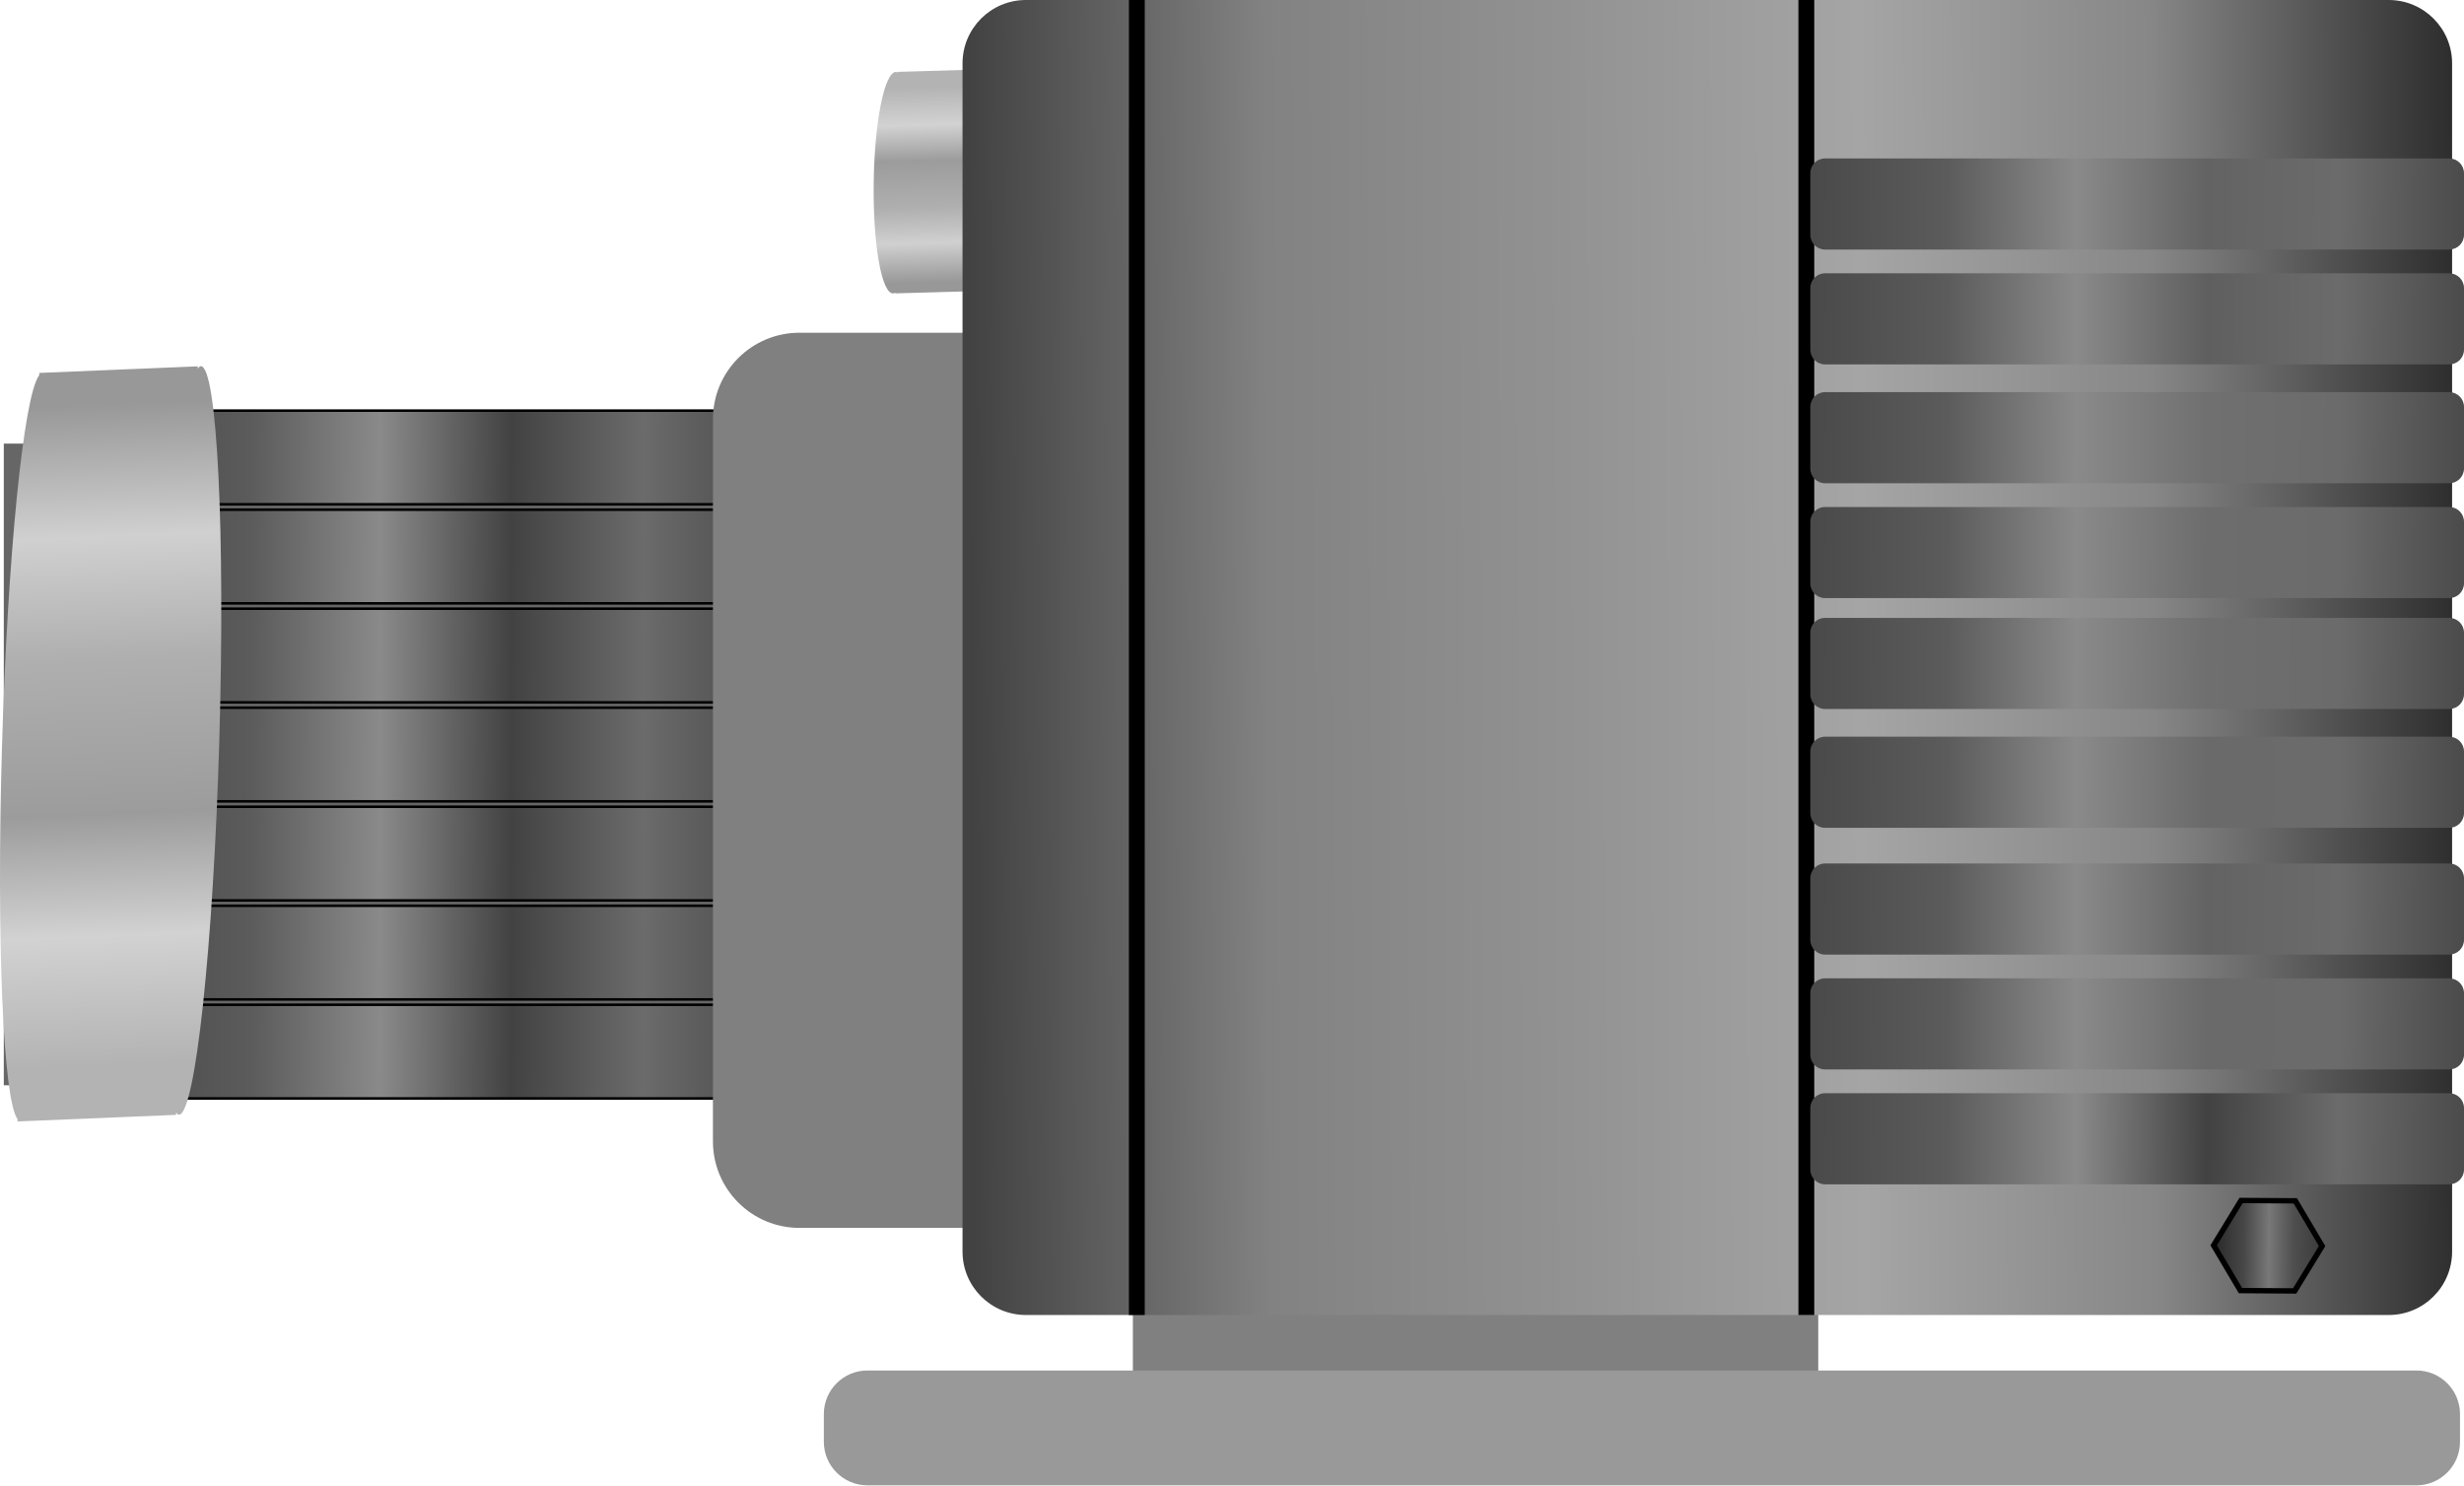
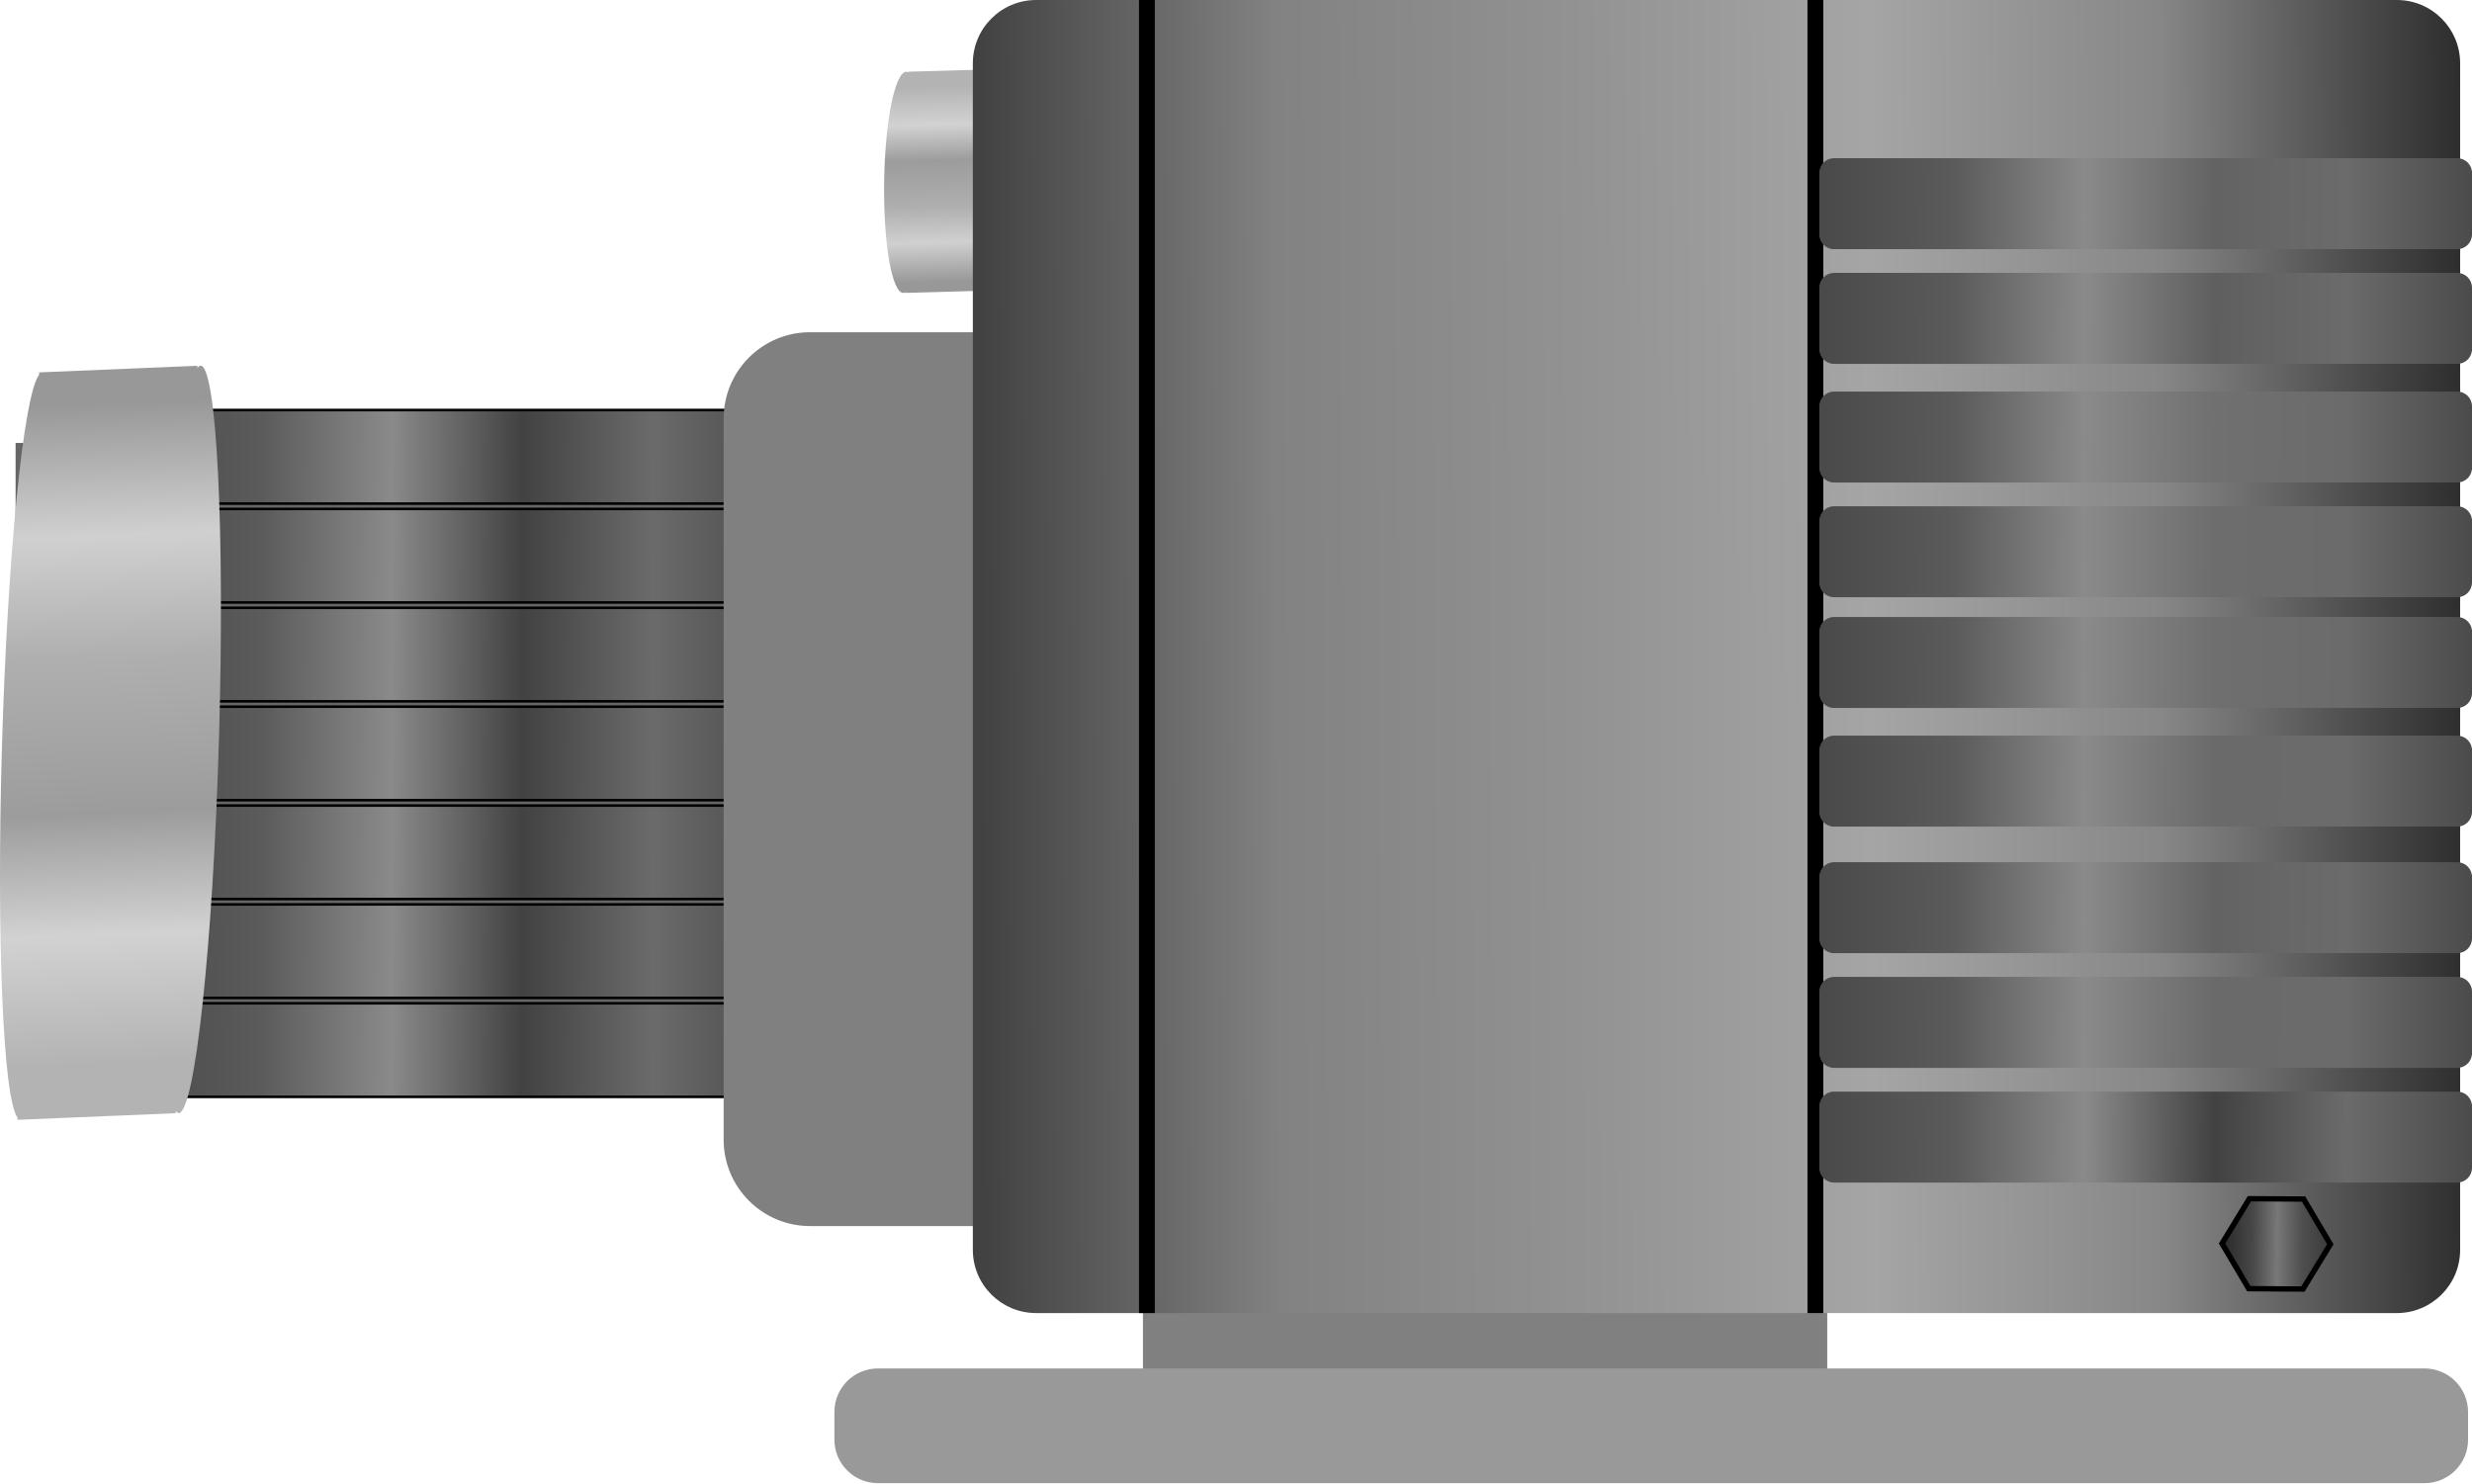
- <svg xmlns="http://www.w3.org/2000/svg" xmlns:xlink="http://www.w3.org/1999/xlink" width="281.768" height="169.888" viewBox="0 0 74.551 44.95" version="1.1" id="svg798">
+ <svg xmlns="http://www.w3.org/2000/svg" xmlns:xlink="http://www.w3.org/1999/xlink" width="300" height="180.016" viewBox="0 0 300 180.016" version="1.1" id="svg798">
  <defs id="defs795">
    <linearGradient id="linearGradient92545">
      <stop style="stop-color:#2f2f2f;stop-opacity:1;" offset="0" id="stop92541" />
      <stop style="stop-color:#474747;stop-opacity:1;" offset="0.249" id="stop92549" />
      <stop style="stop-color:#787878;stop-opacity:1;" offset="0.5" id="stop92551" />
      <stop style="stop-color:#4f4f4f;stop-opacity:1;" offset="0.75" id="stop92553" />
      <stop style="stop-color:#3d3d3d;stop-opacity:1;" offset="1" id="stop92543" />
    </linearGradient>
    <linearGradient id="linearGradient48625">
      <stop style="stop-color:#4a4a4a;stop-opacity:1;" offset="0" id="stop48613" />
      <stop style="stop-color:#5b5b5b;stop-opacity:1;" offset="0.201" id="stop48615" />
      <stop style="stop-color:#8a8a8a;stop-opacity:1;" offset="0.4" id="stop48617" />
      <stop style="stop-color:#6a6a6a;stop-opacity:1;" offset="0.6" id="stop48619" />
      <stop style="stop-color:#6b6b6b;stop-opacity:1;" offset="0.802" id="stop48621" />
      <stop style="stop-color:#4a4a4a;stop-opacity:1;" offset="1" id="stop48623" />
    </linearGradient>
    <linearGradient id="linearGradient48611">
      <stop style="stop-color:#4a4a4a;stop-opacity:1;" offset="0" id="stop48599" />
      <stop style="stop-color:#5b5b5b;stop-opacity:1;" offset="0.201" id="stop48601" />
      <stop style="stop-color:#8a8a8a;stop-opacity:1;" offset="0.4" id="stop48603" />
      <stop style="stop-color:#636363;stop-opacity:1;" offset="0.6" id="stop48605" />
      <stop style="stop-color:#6b6b6b;stop-opacity:1;" offset="0.802" id="stop48607" />
      <stop style="stop-color:#4a4a4a;stop-opacity:1;" offset="1" id="stop48609" />
    </linearGradient>
    <linearGradient id="linearGradient48597">
      <stop style="stop-color:#4a4a4a;stop-opacity:1;" offset="0" id="stop48585" />
      <stop style="stop-color:#5b5b5b;stop-opacity:1;" offset="0.201" id="stop48587" />
      <stop style="stop-color:#8a8a8a;stop-opacity:1;" offset="0.4" id="stop48589" />
      <stop style="stop-color:#6a6a6a;stop-opacity:1;" offset="0.6" id="stop48591" />
      <stop style="stop-color:#6b6b6b;stop-opacity:1;" offset="0.802" id="stop48593" />
      <stop style="stop-color:#4a4a4a;stop-opacity:1;" offset="1" id="stop48595" />
    </linearGradient>
    <linearGradient id="linearGradient48583">
      <stop style="stop-color:#4a4a4a;stop-opacity:1;" offset="0" id="stop48571" />
      <stop style="stop-color:#5b5b5b;stop-opacity:1;" offset="0.201" id="stop48573" />
      <stop style="stop-color:#8a8a8a;stop-opacity:1;" offset="0.4" id="stop48575" />
      <stop style="stop-color:#6f6f6f;stop-opacity:1;" offset="0.6" id="stop48577" />
      <stop style="stop-color:#6b6b6b;stop-opacity:1;" offset="0.802" id="stop48579" />
      <stop style="stop-color:#4a4a4a;stop-opacity:1;" offset="1" id="stop48581" />
    </linearGradient>
    <linearGradient id="linearGradient48569">
      <stop style="stop-color:#4a4a4a;stop-opacity:1;" offset="0" id="stop48557" />
      <stop style="stop-color:#5b5b5b;stop-opacity:1;" offset="0.201" id="stop48559" />
      <stop style="stop-color:#8a8a8a;stop-opacity:1;" offset="0.4" id="stop48561" />
      <stop style="stop-color:#6d6d6d;stop-opacity:1;" offset="0.6" id="stop48563" />
      <stop style="stop-color:#6b6b6b;stop-opacity:1;" offset="0.802" id="stop48565" />
      <stop style="stop-color:#4a4a4a;stop-opacity:1;" offset="1" id="stop48567" />
    </linearGradient>
    <linearGradient id="linearGradient48555">
      <stop style="stop-color:#4a4a4a;stop-opacity:1;" offset="0" id="stop48543" />
      <stop style="stop-color:#5b5b5b;stop-opacity:1;" offset="0.201" id="stop48545" />
      <stop style="stop-color:#8a8a8a;stop-opacity:1;" offset="0.4" id="stop48547" />
      <stop style="stop-color:#707070;stop-opacity:1;" offset="0.6" id="stop48549" />
      <stop style="stop-color:#6b6b6b;stop-opacity:1;" offset="0.802" id="stop48551" />
      <stop style="stop-color:#4a4a4a;stop-opacity:1;" offset="1" id="stop48553" />
    </linearGradient>
    <linearGradient id="linearGradient48541">
      <stop style="stop-color:#4a4a4a;stop-opacity:1;" offset="0" id="stop48529" />
      <stop style="stop-color:#5b5b5b;stop-opacity:1;" offset="0.201" id="stop48531" />
      <stop style="stop-color:#8a8a8a;stop-opacity:1;" offset="0.4" id="stop48533" />
      <stop style="stop-color:#5f5f5f;stop-opacity:1;" offset="0.6" id="stop48535" />
      <stop style="stop-color:#6b6b6b;stop-opacity:1;" offset="0.802" id="stop48537" />
      <stop style="stop-color:#4a4a4a;stop-opacity:1;" offset="1" id="stop48539" />
    </linearGradient>
    <linearGradient id="linearGradient48527">
      <stop style="stop-color:#4a4a4a;stop-opacity:1;" offset="0" id="stop48515" />
      <stop style="stop-color:#5b5b5b;stop-opacity:1;" offset="0.201" id="stop48517" />
      <stop style="stop-color:#8a8a8a;stop-opacity:1;" offset="0.4" id="stop48519" />
      <stop style="stop-color:#636363;stop-opacity:1;" offset="0.6" id="stop48521" />
      <stop style="stop-color:#6b6b6b;stop-opacity:1;" offset="0.802" id="stop48523" />
      <stop style="stop-color:#4a4a4a;stop-opacity:1;" offset="1" id="stop48525" />
    </linearGradient>
    <linearGradient id="linearGradient48501">
      <stop style="stop-color:#424242;stop-opacity:1;" offset="0" id="stop48497" />
      <stop style="stop-color:#828282;stop-opacity:1;" offset="0.2" id="stop48505" />
      <stop style="stop-color:#929292;stop-opacity:1;" offset="0.4" id="stop48507" />
      <stop style="stop-color:#a5a5a5;stop-opacity:1;" offset="0.6" id="stop48509" />
      <stop style="stop-color:#878787;stop-opacity:1;" offset="0.796" id="stop48511" />
      <stop style="stop-color:#2d2d2d;stop-opacity:1;" offset="1" id="stop48499" />
    </linearGradient>
    <linearGradient id="linearGradient44730">
      <stop style="stop-color:#4a4a4a;stop-opacity:1;" offset="0" id="stop44726" />
      <stop style="stop-color:#5b5b5b;stop-opacity:1;" offset="0.201" id="stop44821" />
      <stop style="stop-color:#8a8a8a;stop-opacity:1;" offset="0.4" id="stop44823" />
      <stop style="stop-color:#424242;stop-opacity:1;" offset="0.6" id="stop44825" />
      <stop style="stop-color:#6b6b6b;stop-opacity:1;" offset="0.802" id="stop44829" />
      <stop style="stop-color:#4a4a4a;stop-opacity:1;" offset="1" id="stop44728" />
    </linearGradient>
-     <linearGradient xlink:href="#linearGradient44730" id="linearGradient44732" x1="58.135" y1="65.447" x2="77.913" y2="65.566" gradientUnits="userSpaceOnUse" />
-     <linearGradient xlink:href="#linearGradient48625" id="linearGradient46287" gradientUnits="userSpaceOnUse" x1="58.135" y1="65.447" x2="77.913" y2="65.566" gradientTransform="translate(0,-3.476101)" />
-     <linearGradient xlink:href="#linearGradient48611" id="linearGradient46291" gradientUnits="userSpaceOnUse" gradientTransform="translate(0,-6.952203)" x1="58.135" y1="65.447" x2="77.913" y2="65.566" />
-     <linearGradient xlink:href="#linearGradient48597" id="linearGradient46295" gradientUnits="userSpaceOnUse" gradientTransform="translate(0,-10.7879)" x1="58.135" y1="65.447" x2="77.913" y2="65.566" />
-     <linearGradient xlink:href="#linearGradient48583" id="linearGradient46299" gradientUnits="userSpaceOnUse" gradientTransform="translate(0,-14.38387)" x1="58.135" y1="65.447" x2="77.913" y2="65.566" />
-     <linearGradient xlink:href="#linearGradient48569" id="linearGradient46303" gradientUnits="userSpaceOnUse" gradientTransform="translate(0,-17.7401)" x1="58.135" y1="65.447" x2="77.913" y2="65.566" />
-     <linearGradient xlink:href="#linearGradient48555" id="linearGradient46307" gradientUnits="userSpaceOnUse" gradientTransform="translate(0,-21.21621)" x1="58.135" y1="65.447" x2="77.913" y2="65.566" />
-     <linearGradient xlink:href="#linearGradient48541" id="linearGradient46311" gradientUnits="userSpaceOnUse" gradientTransform="translate(0,-24.81217)" x1="58.135" y1="65.447" x2="77.913" y2="65.566" />
-     <linearGradient xlink:href="#linearGradient48527" id="linearGradient47041" gradientUnits="userSpaceOnUse" gradientTransform="translate(0,-28.28827)" x1="58.135" y1="65.447" x2="77.913" y2="65.566" />
-     <linearGradient xlink:href="#linearGradient48501" id="linearGradient48503" x1="32.603" y1="49.265" x2="77.553" y2="49.025" gradientUnits="userSpaceOnUse" />
-     <linearGradient xlink:href="#linearGradient44730" id="linearGradient55895" gradientUnits="userSpaceOnUse" x1="58.135" y1="65.447" x2="77.913" y2="65.566" gradientTransform="translate(-51.30246,-2.637043)" />
-     <linearGradient xlink:href="#linearGradient44730" id="linearGradient58803" gradientUnits="userSpaceOnUse" gradientTransform="translate(-51.30246,-5.633682)" x1="58.135" y1="65.447" x2="77.913" y2="65.566" />
-     <linearGradient xlink:href="#linearGradient44730" id="linearGradient58807" gradientUnits="userSpaceOnUse" gradientTransform="translate(-51.30246,-8.630321)" x1="58.135" y1="65.447" x2="77.913" y2="65.566" />
-     <linearGradient xlink:href="#linearGradient44730" id="linearGradient58811" gradientUnits="userSpaceOnUse" gradientTransform="translate(-51.30246,-11.62696)" x1="58.135" y1="65.447" x2="77.913" y2="65.566" />
-     <linearGradient xlink:href="#linearGradient44730" id="linearGradient58815" gradientUnits="userSpaceOnUse" gradientTransform="translate(-51.30246,-14.6236)" x1="58.135" y1="65.447" x2="77.913" y2="65.566" />
-     <linearGradient xlink:href="#linearGradient44730" id="linearGradient58819" gradientUnits="userSpaceOnUse" gradientTransform="translate(-51.30246,-17.62024)" x1="58.135" y1="65.447" x2="77.913" y2="65.566" />
-     <linearGradient xlink:href="#linearGradient44730" id="linearGradient66085" gradientUnits="userSpaceOnUse" gradientTransform="translate(-51.30246,-20.61688)" x1="58.135" y1="65.447" x2="77.913" y2="65.566" />
-     <linearGradient xlink:href="#linearGradient31314" id="linearGradient31318" x1="134.835" y1="185.429" x2="171.708" y2="185.429" gradientUnits="userSpaceOnUse" gradientTransform="matrix(0.01796556,-0.6190268,0.2175375,-0.00906587,-36.50511,150.3196)" />
+     <linearGradient xlink:href="#linearGradient44730" id="linearGradient44732" x1="58.135" y1="65.447" x2="77.913" y2="65.566" gradientUnits="userSpaceOnUse" gradientTransform="matrix(4.004845,0,0,4.004845,-8.306205,-33.65419)" />
+     <linearGradient xlink:href="#linearGradient48625" id="linearGradient46287" gradientUnits="userSpaceOnUse" x1="58.135" y1="65.447" x2="77.913" y2="65.566" gradientTransform="matrix(4.004845,0,0,4.004845,-8.306205,-47.57544)" />
+     <linearGradient xlink:href="#linearGradient48611" id="linearGradient46291" gradientUnits="userSpaceOnUse" gradientTransform="matrix(4.004845,0,0,4.004845,-8.306205,-61.49668)" x1="58.135" y1="65.447" x2="77.913" y2="65.566" />
+     <linearGradient xlink:href="#linearGradient48597" id="linearGradient46295" gradientUnits="userSpaceOnUse" gradientTransform="matrix(4.004845,0,0,4.004845,-8.306205,-76.85806)" x1="58.135" y1="65.447" x2="77.913" y2="65.566" />
+     <linearGradient xlink:href="#linearGradient48583" id="linearGradient46299" gradientUnits="userSpaceOnUse" gradientTransform="matrix(4.004845,0,0,4.004845,-8.306205,-91.25935)" x1="58.135" y1="65.447" x2="77.913" y2="65.566" />
+     <linearGradient xlink:href="#linearGradient48569" id="linearGradient46303" gradientUnits="userSpaceOnUse" gradientTransform="matrix(4.004845,0,0,4.004845,-8.306205,-104.7006)" x1="58.135" y1="65.447" x2="77.913" y2="65.566" />
+     <linearGradient xlink:href="#linearGradient48555" id="linearGradient46307" gradientUnits="userSpaceOnUse" gradientTransform="matrix(4.004845,0,0,4.004845,-8.306205,-118.6218)" x1="58.135" y1="65.447" x2="77.913" y2="65.566" />
+     <linearGradient xlink:href="#linearGradient48541" id="linearGradient46311" gradientUnits="userSpaceOnUse" gradientTransform="matrix(4.004845,0,0,4.004845,-8.306205,-133.0231)" x1="58.135" y1="65.447" x2="77.913" y2="65.566" />
+     <linearGradient xlink:href="#linearGradient48527" id="linearGradient47041" gradientUnits="userSpaceOnUse" gradientTransform="matrix(4.004845,0,0,4.004845,-8.306205,-146.9443)" x1="58.135" y1="65.447" x2="77.913" y2="65.566" />
+     <linearGradient xlink:href="#linearGradient48501" id="linearGradient48503" x1="32.603" y1="49.265" x2="77.553" y2="49.025" gradientUnits="userSpaceOnUse" gradientTransform="matrix(4.004845,0,0,4.004845,-8.306205,-33.65419)" />
+     <linearGradient xlink:href="#linearGradient44730" id="linearGradient55895" gradientUnits="userSpaceOnUse" x1="58.135" y1="65.447" x2="77.913" y2="65.566" gradientTransform="matrix(4.004845,0,0,4.004845,-213.7646,-44.21514)" />
+     <linearGradient xlink:href="#linearGradient44730" id="linearGradient58803" gradientUnits="userSpaceOnUse" gradientTransform="matrix(4.004845,0,0,4.004845,-213.7646,-56.21621)" x1="58.135" y1="65.447" x2="77.913" y2="65.566" />
+     <linearGradient xlink:href="#linearGradient44730" id="linearGradient58807" gradientUnits="userSpaceOnUse" gradientTransform="matrix(4.004845,0,0,4.004845,-213.7646,-68.21728)" x1="58.135" y1="65.447" x2="77.913" y2="65.566" />
+     <linearGradient xlink:href="#linearGradient44730" id="linearGradient58811" gradientUnits="userSpaceOnUse" gradientTransform="matrix(4.004845,0,0,4.004845,-213.7646,-80.21837)" x1="58.135" y1="65.447" x2="77.913" y2="65.566" />
+     <linearGradient xlink:href="#linearGradient44730" id="linearGradient58815" gradientUnits="userSpaceOnUse" gradientTransform="matrix(4.004845,0,0,4.004845,-213.7646,-92.21944)" x1="58.135" y1="65.447" x2="77.913" y2="65.566" />
+     <linearGradient xlink:href="#linearGradient44730" id="linearGradient58819" gradientUnits="userSpaceOnUse" gradientTransform="matrix(4.004845,0,0,4.004845,-213.7646,-104.2205)" x1="58.135" y1="65.447" x2="77.913" y2="65.566" />
+     <linearGradient xlink:href="#linearGradient44730" id="linearGradient66085" gradientUnits="userSpaceOnUse" gradientTransform="matrix(4.004845,0,0,4.004845,-213.7646,-116.2216)" x1="58.135" y1="65.447" x2="77.913" y2="65.566" />
+     <linearGradient xlink:href="#linearGradient31314" id="linearGradient31318" x1="134.835" y1="185.429" x2="171.708" y2="185.429" gradientUnits="userSpaceOnUse" gradientTransform="matrix(0.07194928,-2.479106,0.8712041,-0.03630741,-155.9382,568.3526)" />
    <linearGradient id="linearGradient31314">
      <stop style="stop-color:#b3b3b3;stop-opacity:1;" offset="0.077" id="stop31302" />
      <stop style="stop-color:#d2d2d2;stop-opacity:1;" offset="0.249" id="stop31304" />
      <stop style="stop-color:#9c9c9c;stop-opacity:1;" offset="0.41" id="stop31306" />
      <stop style="stop-color:#afafaf;stop-opacity:1;" offset="0.618" id="stop31308" />
      <stop style="stop-color:#d0d0d0;stop-opacity:1;" offset="0.779" id="stop31310" />
      <stop style="stop-color:#989898;stop-opacity:1;" offset="0.955" id="stop31312" />
    </linearGradient>
-     <linearGradient xlink:href="#linearGradient31314" id="linearGradient76316" gradientUnits="userSpaceOnUse" gradientTransform="matrix(-0.00230505,0.1832005,-0.1538653,0.00429062,60.88654,7.743835)" x1="134.835" y1="185.429" x2="171.708" y2="185.429" />
+     <linearGradient xlink:href="#linearGradient31314" id="linearGradient76316" gradientUnits="userSpaceOnUse" gradientTransform="matrix(-0.00923137,0.7336895,-0.6162067,0.01718327,235.5349,-2.641333)" x1="134.835" y1="185.429" x2="171.708" y2="185.429" />
    <linearGradient xlink:href="#linearGradient92545" id="linearGradient92547" x1="6.357" y1="24.031" x2="18.098" y2="24.152" gradientUnits="userSpaceOnUse" />
  </defs>
-   <g id="layer1" transform="translate(-3.241717,-31.16505)">
-     <rect style="fill:#808080;stroke-width:0.65;stroke-linecap:square;paint-order:markers stroke fill" id="rect50079" width="20.737" height="7.192" x="37.518" y="67.245" ry="0.446" />
-     <rect style="fill:#666666;stroke-width:0.375;stroke-linecap:square;paint-order:markers stroke fill" id="rect19760" width="34.761" height="19.418" x="3.356" y="44.59" ry="2.987" rx="0" />
-     <rect style="fill:url(#linearGradient55895);fill-opacity:1;stroke:#000000;stroke-width:0.156;stroke-linecap:square;stroke-opacity:1;paint-order:markers stroke fill" id="rect55893" width="19.778" height="2.757" x="6.712" y="61.611" ry="0.446" />
-     <rect style="fill:url(#linearGradient58819);fill-opacity:1;stroke:#000000;stroke-width:0.156;stroke-linecap:square;stroke-opacity:1;paint-order:markers stroke fill" id="rect58817" width="19.778" height="2.757" x="6.712" y="46.628" ry="0.446" />
-     <rect style="fill:url(#linearGradient58815);fill-opacity:1;stroke:#000000;stroke-width:0.156;stroke-linecap:square;stroke-opacity:1;paint-order:markers stroke fill" id="rect58813" width="19.778" height="2.757" x="6.712" y="49.624" ry="0.446" />
-     <rect style="fill:url(#linearGradient58811);fill-opacity:1;stroke:#000000;stroke-width:0.156;stroke-linecap:square;stroke-opacity:1;paint-order:markers stroke fill" id="rect58809" width="19.778" height="2.757" x="6.712" y="52.621" ry="0.446" />
-     <rect style="fill:url(#linearGradient58807);fill-opacity:1;stroke:#000000;stroke-width:0.156;stroke-linecap:square;stroke-opacity:1;paint-order:markers stroke fill" id="rect58805" width="19.778" height="2.757" x="6.712" y="55.618" ry="0.446" />
-     <rect style="fill:url(#linearGradient58803);fill-opacity:1;stroke:#000000;stroke-width:0.156;stroke-linecap:square;stroke-opacity:1;paint-order:markers stroke fill" id="rect58801" width="19.778" height="2.757" x="6.712" y="58.614" ry="0.446" />
-     <rect style="fill:url(#linearGradient66085);fill-opacity:1;stroke:#000000;stroke-width:0.156;stroke-linecap:square;stroke-opacity:1;paint-order:markers stroke fill" id="rect66083" width="19.778" height="2.757" x="6.712" y="43.631" ry="0.446" />
-     <rect style="fill:#808080;stroke-width:0.293;stroke-linecap:square;paint-order:markers stroke fill" id="rect32992" width="10.428" height="27.09" x="24.812" y="41.234" ry="2.618" />
-     <path id="path31294" style="fill:url(#linearGradient31318);fill-opacity:1;stroke-width:0.347" d="m 3.3,53.81 a 0.889,11.331 1.688 0 0 0.473,11.223 l -0.002,0.07 0.091,-0.004 4.705,-0.196 0.002,-0.07 a 0.889,11.331 1.688 0 0 0.089,0.066 0.889,11.331 1.688 0 0 1.22,-11.363 0.889,11.331 1.688 0 0 -0.562,-11.289 0.889,11.331 1.688 0 0 -0.093,0.075 l 0.002,-0.071 -4.705,0.196 -0.091,0.004 -0.002,0.071 A 0.889,11.331 1.688 0 0 3.3,53.81 Z m 0.557,11.462 4.847,-0.375 z" />
-     <path id="path76314" style="fill:url(#linearGradient76316);fill-opacity:1;stroke-width:0.159" d="m 34.328,36.58 a 0.63,3.352 0.806 0 0 -0.523,-3.315 l 2.6e-4,-0.021 -0.065,0.002 -3.328,0.093 -2.6e-4,0.021 a 0.63,3.352 0.806 0 0 -0.064,-0.019 0.63,3.352 0.806 0 0 -0.672,3.37 0.63,3.352 0.806 0 0 0.588,3.334 0.63,3.352 0.806 0 0 0.065,-0.023 l -2.67e-4,0.021 3.328,-0.093 0.065,-0.002 2.65e-4,-0.021 a 0.63,3.352 0.806 0 0 0.607,-3.347 z m -0.587,-3.386 -3.425,0.147 z" />
-     <rect style="fill:url(#linearGradient48503);fill-opacity:1;stroke-width:0.299;stroke-linecap:square;paint-order:markers stroke fill" id="rect19032" width="45.069" height="39.795" x="32.364" y="31.165" ry="1.918" />
-     <rect style="fill:#999999;stroke-width:0.277;stroke-linecap:square;paint-order:markers stroke fill" id="rect26348" width="49.504" height="3.476" x="28.168" y="72.639" ry="1.319" />
-     <rect style="fill:#000000;stroke-width:0.152;stroke-linecap:square;paint-order:markers stroke fill" id="rect31432" width="0.479" height="39.795" x="57.655" y="31.165" ry="0" />
-     <rect style="fill:#000000;stroke-width:0.152;stroke-linecap:square;paint-order:markers stroke fill" id="rect38076" width="0.479" height="39.795" x="37.398" y="31.165" ry="0" />
-     <rect style="fill:url(#linearGradient44732);fill-opacity:1;stroke-width:0.156;stroke-linecap:square;paint-order:markers stroke fill" id="rect43160" width="19.778" height="2.757" x="58.015" y="64.248" ry="0.446" />
-     <rect style="fill:url(#linearGradient46287);fill-opacity:1;stroke-width:0.156;stroke-linecap:square;paint-order:markers stroke fill" id="rect46285" width="19.778" height="2.757" x="58.015" y="60.772" ry="0.446" />
-     <rect style="fill:url(#linearGradient46291);fill-opacity:1;stroke-width:0.156;stroke-linecap:square;paint-order:markers stroke fill" id="rect46289" width="19.778" height="2.757" x="58.015" y="57.296" ry="0.446" />
-     <rect style="fill:url(#linearGradient46295);fill-opacity:1;stroke-width:0.156;stroke-linecap:square;paint-order:markers stroke fill" id="rect46293" width="19.778" height="2.757" x="58.015" y="53.46" ry="0.446" />
-     <rect style="fill:url(#linearGradient46299);fill-opacity:1;stroke-width:0.156;stroke-linecap:square;paint-order:markers stroke fill" id="rect46297" width="19.778" height="2.757" x="58.015" y="49.864" ry="0.446" />
-     <rect style="fill:url(#linearGradient46303);fill-opacity:1;stroke-width:0.156;stroke-linecap:square;paint-order:markers stroke fill" id="rect46301" width="19.778" height="2.757" x="58.015" y="46.508" ry="0.446" />
-     <rect style="fill:url(#linearGradient46307);fill-opacity:1;stroke-width:0.156;stroke-linecap:square;paint-order:markers stroke fill" id="rect46305" width="19.778" height="2.757" x="58.015" y="43.032" ry="0.446" />
-     <rect style="fill:url(#linearGradient46311);fill-opacity:1;stroke-width:0.156;stroke-linecap:square;paint-order:markers stroke fill" id="rect46309" width="19.778" height="2.757" x="58.015" y="39.436" ry="0.446" />
-     <rect style="fill:url(#linearGradient47041);fill-opacity:1;stroke-width:0.156;stroke-linecap:square;paint-order:markers stroke fill" id="rect47039" width="19.778" height="2.757" x="58.015" y="35.96" ry="0.446" />
-     <path style="fill:url(#linearGradient92547);fill-opacity:1;stroke:#000000;stroke-width:1.332;stroke-linecap:square;stroke-dasharray:none;stroke-opacity:1;paint-order:markers stroke fill" id="path91087" d="m 15.103,29.487 -6.066,-0.042 -2.997,-5.274 3.069,-5.232 6.066,0.042 2.997,5.274 z" transform="matrix(0.2543379,0,0,0.2440827,68.78029,62.95284)" />
+   <g id="pump" transform="translate(-3.241714,-91.157)">
+     <rect style="fill:#808080;stroke-width:2.603;stroke-linecap:square;paint-order:markers stroke fill" id="rect50079" width="83.047" height="28.803" x="141.947" y="235.65" ry="1.788" />
+     <rect style="fill:#666666;stroke-width:1.502;stroke-linecap:square;paint-order:markers stroke fill" id="rect19760" width="139.212" height="77.767" x="5.135" y="144.922" ry="11.964" rx="0" />
+     <rect style="fill:url(#linearGradient55895);fill-opacity:1;stroke:#000000;stroke-width:0.625;stroke-linecap:square;stroke-opacity:1;paint-order:markers stroke fill" id="rect55893" width="79.207" height="11.041" x="18.576" y="213.088" ry="1.788" />
+     <rect style="fill:url(#linearGradient58819);fill-opacity:1;stroke:#000000;stroke-width:0.625;stroke-linecap:square;stroke-opacity:1;paint-order:markers stroke fill" id="rect58817" width="79.207" height="11.041" x="18.576" y="153.083" ry="1.788" />
+     <rect style="fill:url(#linearGradient58815);fill-opacity:1;stroke:#000000;stroke-width:0.625;stroke-linecap:square;stroke-opacity:1;paint-order:markers stroke fill" id="rect58813" width="79.207" height="11.041" x="18.576" y="165.084" ry="1.788" />
+     <rect style="fill:url(#linearGradient58811);fill-opacity:1;stroke:#000000;stroke-width:0.625;stroke-linecap:square;stroke-opacity:1;paint-order:markers stroke fill" id="rect58809" width="79.207" height="11.041" x="18.576" y="177.085" ry="1.788" />
+     <rect style="fill:url(#linearGradient58807);fill-opacity:1;stroke:#000000;stroke-width:0.625;stroke-linecap:square;stroke-opacity:1;paint-order:markers stroke fill" id="rect58805" width="79.207" height="11.041" x="18.576" y="189.086" ry="1.788" />
+     <rect style="fill:url(#linearGradient58803);fill-opacity:1;stroke:#000000;stroke-width:0.625;stroke-linecap:square;stroke-opacity:1;paint-order:markers stroke fill" id="rect58801" width="79.207" height="11.041" x="18.576" y="201.087" ry="1.788" />
+     <rect style="fill:url(#linearGradient66085);fill-opacity:1;stroke:#000000;stroke-width:0.625;stroke-linecap:square;stroke-opacity:1;paint-order:markers stroke fill" id="rect66083" width="79.207" height="11.041" x="18.576" y="141.081" ry="1.788" />
+     <rect style="fill:#808080;stroke-width:1.173;stroke-linecap:square;paint-order:markers stroke fill" id="rect32992" width="41.764" height="108.49" x="91.063" y="131.481" ry="10.484" />
+     <path id="path31294" style="fill:url(#linearGradient31318);fill-opacity:1;stroke-width:1.39" d="m 3.476,181.847 a 3.561,45.38 1.688 0 0 1.893,44.946 l -0.008,0.28 0.366,-0.015 18.841,-0.785 0.008,-0.28 a 3.561,45.38 1.688 0 0 0.358,0.265 3.561,45.38 1.688 0 0 4.884,-45.508 3.561,45.38 1.688 0 0 -2.252,-45.211 3.561,45.38 1.688 0 0 -0.374,0.301 l 0.008,-0.285 -18.841,0.785 -0.366,0.015 -0.008,0.286 a 3.561,45.38 1.688 0 0 -4.509,45.207 z M 5.706,227.75 25.117,226.25 Z" />
+     <path id="path76314" style="fill:url(#linearGradient76316);fill-opacity:1;stroke-width:0.636" d="m 129.172,112.841 a 2.522,13.426 0.806 0 0 -2.096,-13.278 l 9.9e-4,-0.083 -0.259,0.007 -13.326,0.372 -9.9e-4,0.083 a 2.522,13.426 0.806 0 0 -0.258,-0.076 2.522,13.426 0.806 0 0 -2.693,13.494 2.522,13.426 0.806 0 0 2.355,13.354 2.522,13.426 0.806 0 0 0.26,-0.092 l -0.001,0.085 13.326,-0.372 0.259,-0.007 9.9e-4,-0.085 a 2.522,13.426 0.806 0 0 2.432,-13.403 z m -2.351,-13.559 -13.718,0.587 z" />
+     <rect style="fill:url(#linearGradient48503);fill-opacity:1;stroke-width:1.198;stroke-linecap:square;paint-order:markers stroke fill" id="rect19032" width="180.496" height="159.374" x="121.305" y="91.157" ry="7.681" />
+     <rect style="fill:#999999;stroke-width:1.11;stroke-linecap:square;paint-order:markers stroke fill" id="rect26348" width="198.258" height="13.921" x="104.504" y="257.252" ry="5.28" />
+     <rect style="fill:#000000;stroke-width:0.609;stroke-linecap:square;paint-order:markers stroke fill" id="rect31432" width="1.92" height="159.374" x="222.594" y="91.157" ry="0" />
+     <rect style="fill:#000000;stroke-width:0.609;stroke-linecap:square;paint-order:markers stroke fill" id="rect38076" width="1.92" height="159.374" x="141.467" y="91.157" ry="0" />
+     <rect style="fill:url(#linearGradient44732);fill-opacity:1;stroke-width:0.625;stroke-linecap:square;paint-order:markers stroke fill" id="rect43160" width="79.207" height="11.041" x="224.035" y="223.649" ry="1.788" />
+     <rect style="fill:url(#linearGradient46287);fill-opacity:1;stroke-width:0.625;stroke-linecap:square;paint-order:markers stroke fill" id="rect46285" width="79.207" height="11.041" x="224.035" y="209.728" ry="1.788" />
+     <rect style="fill:url(#linearGradient46291);fill-opacity:1;stroke-width:0.625;stroke-linecap:square;paint-order:markers stroke fill" id="rect46289" width="79.207" height="11.041" x="224.035" y="195.806" ry="1.788" />
+     <rect style="fill:url(#linearGradient46295);fill-opacity:1;stroke-width:0.625;stroke-linecap:square;paint-order:markers stroke fill" id="rect46293" width="79.207" height="11.041" x="224.035" y="180.445" ry="1.788" />
+     <rect style="fill:url(#linearGradient46299);fill-opacity:1;stroke-width:0.625;stroke-linecap:square;paint-order:markers stroke fill" id="rect46297" width="79.207" height="11.041" x="224.035" y="166.044" ry="1.788" />
+     <rect style="fill:url(#linearGradient46303);fill-opacity:1;stroke-width:0.625;stroke-linecap:square;paint-order:markers stroke fill" id="rect46301" width="79.207" height="11.041" x="224.035" y="152.603" ry="1.788" />
+     <rect style="fill:url(#linearGradient46307);fill-opacity:1;stroke-width:0.625;stroke-linecap:square;paint-order:markers stroke fill" id="rect46305" width="79.207" height="11.041" x="224.035" y="138.681" ry="1.788" />
+     <rect style="fill:url(#linearGradient46311);fill-opacity:1;stroke-width:0.625;stroke-linecap:square;paint-order:markers stroke fill" id="rect46309" width="79.207" height="11.041" x="224.035" y="124.28" ry="1.788" />
+     <rect style="fill:url(#linearGradient47041);fill-opacity:1;stroke-width:0.625;stroke-linecap:square;paint-order:markers stroke fill" id="rect47039" width="79.207" height="11.041" x="224.035" y="110.359" ry="1.788" />
+     <path style="fill:url(#linearGradient92547);fill-opacity:1;stroke:#000000;stroke-width:1.332;stroke-linecap:square;stroke-dasharray:none;stroke-opacity:1;paint-order:markers stroke fill" id="path91087" d="m 15.103,29.487 -6.066,-0.042 -2.997,-5.274 3.069,-5.232 6.066,0.042 2.997,5.274 z" transform="matrix(1.018584,0,0,0.9775133,267.1482,218.4622)" />
  </g>
</svg>
